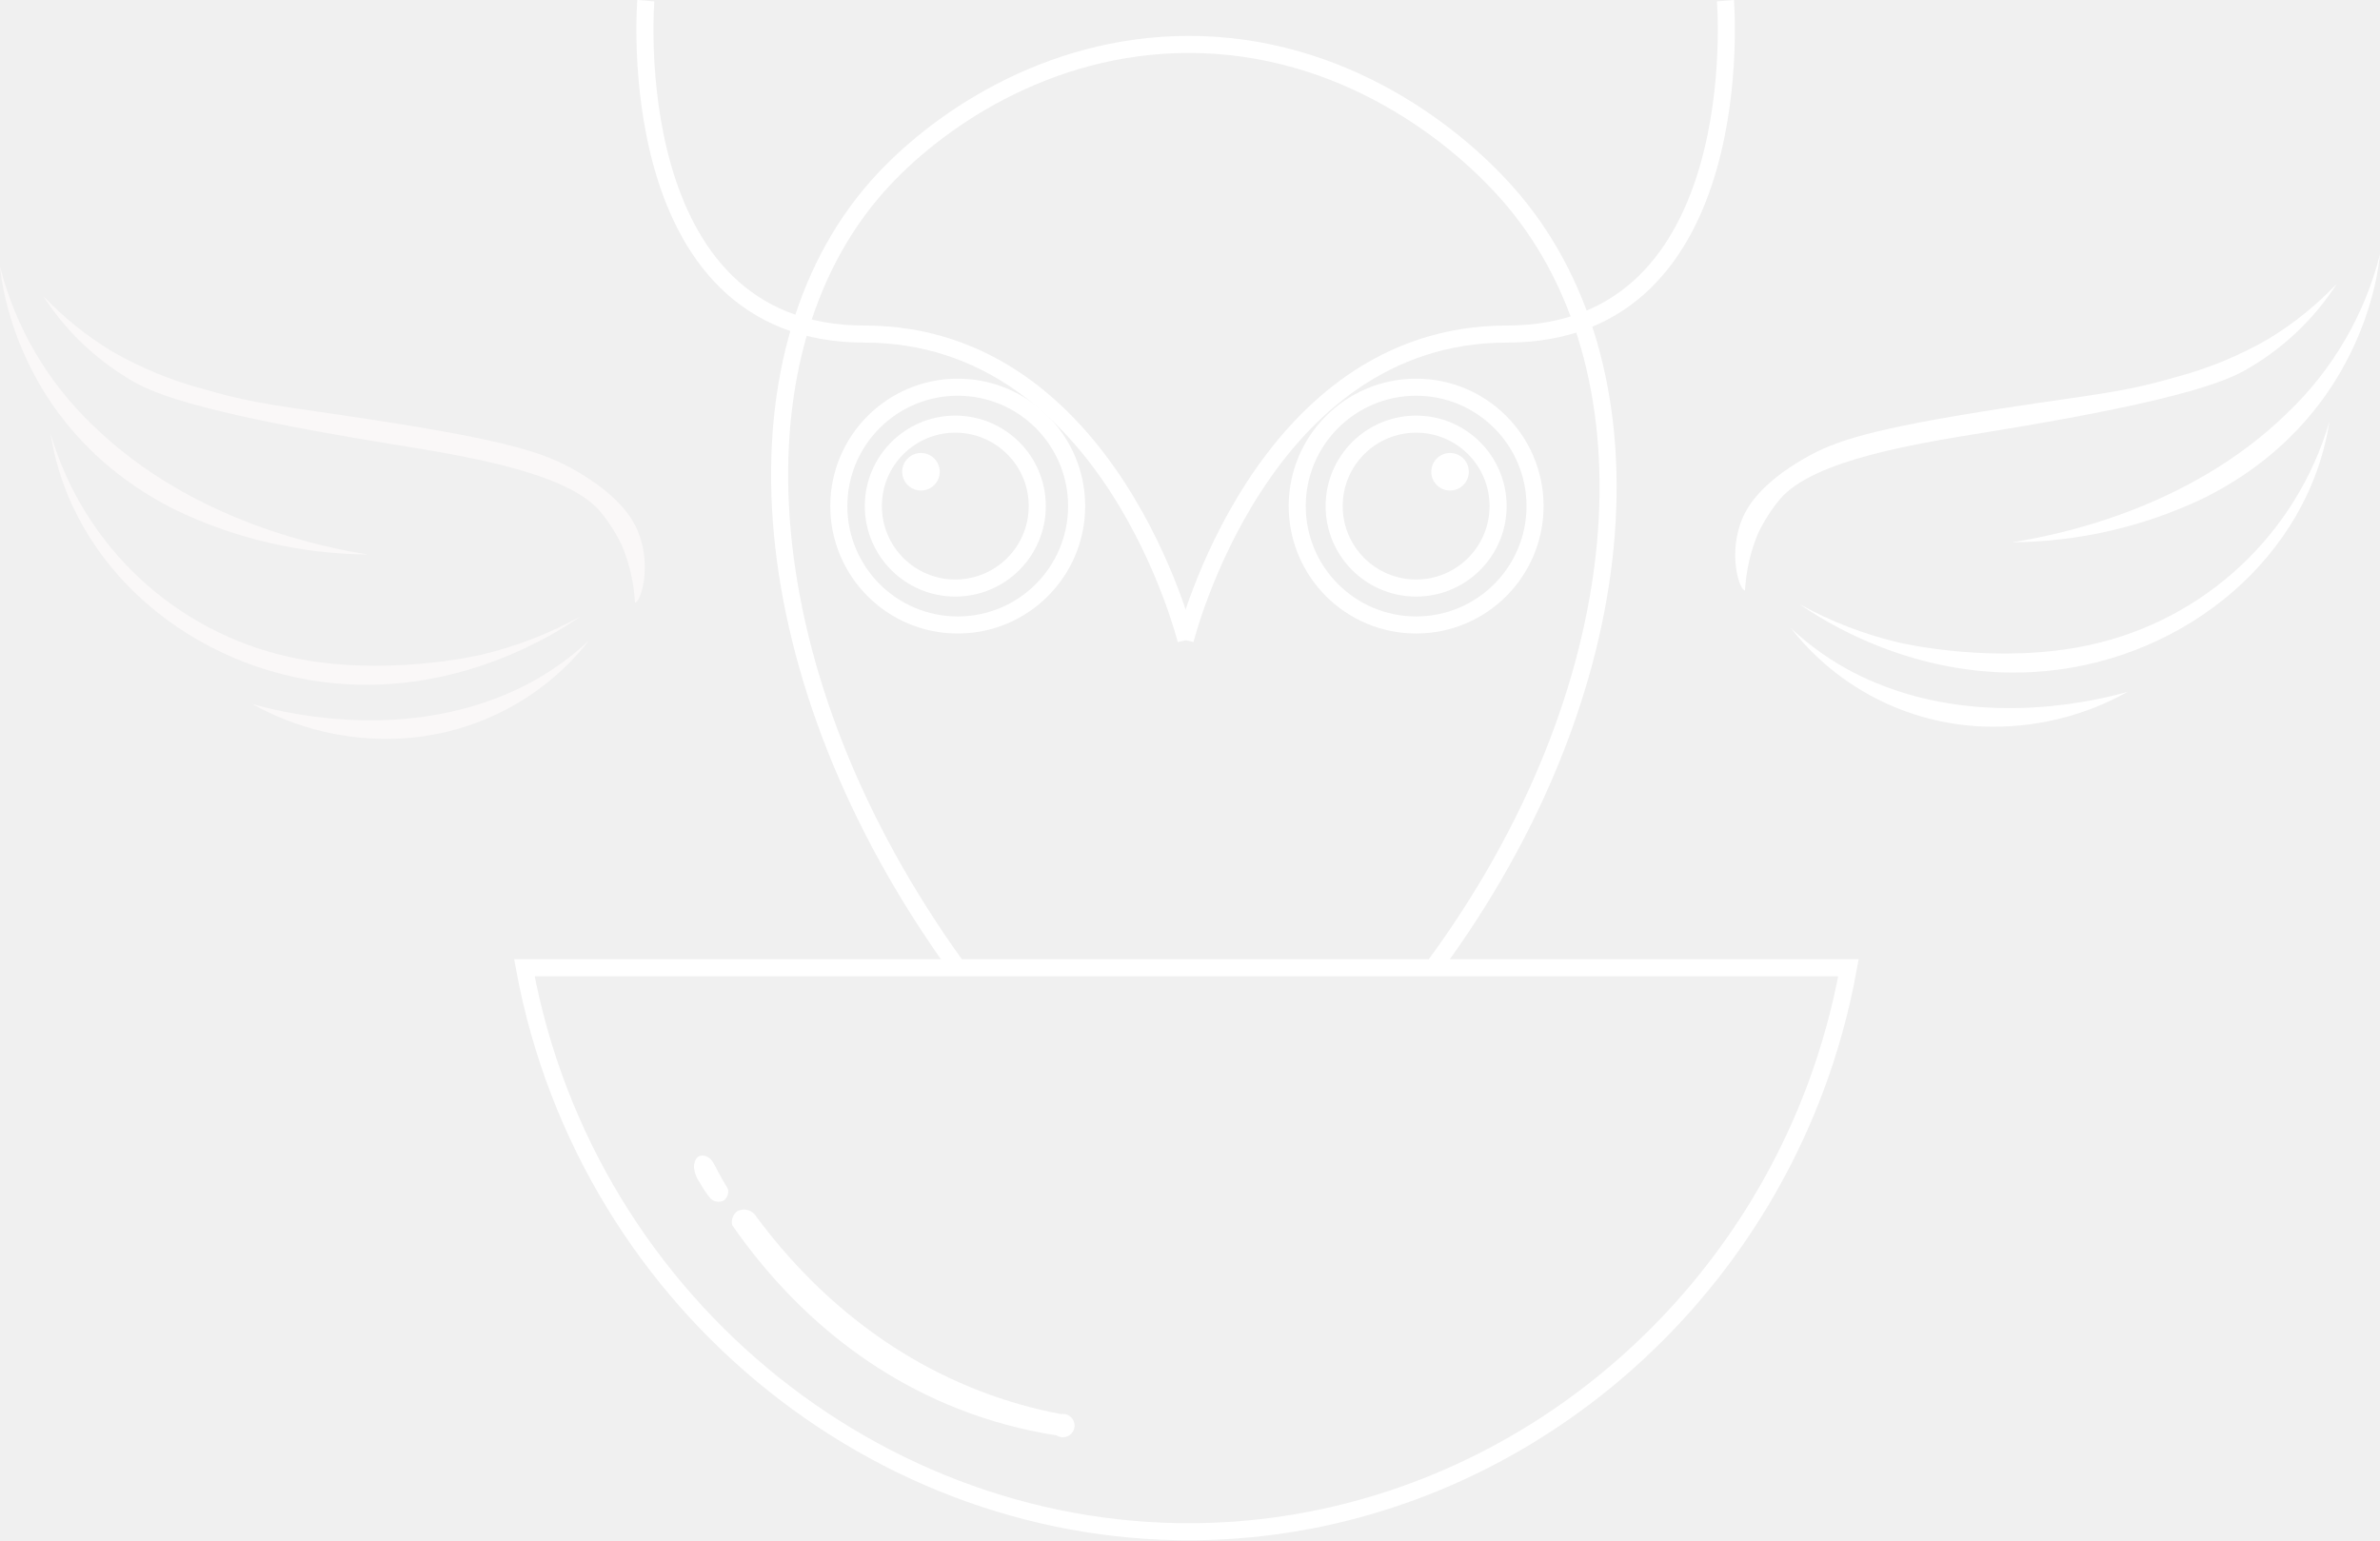
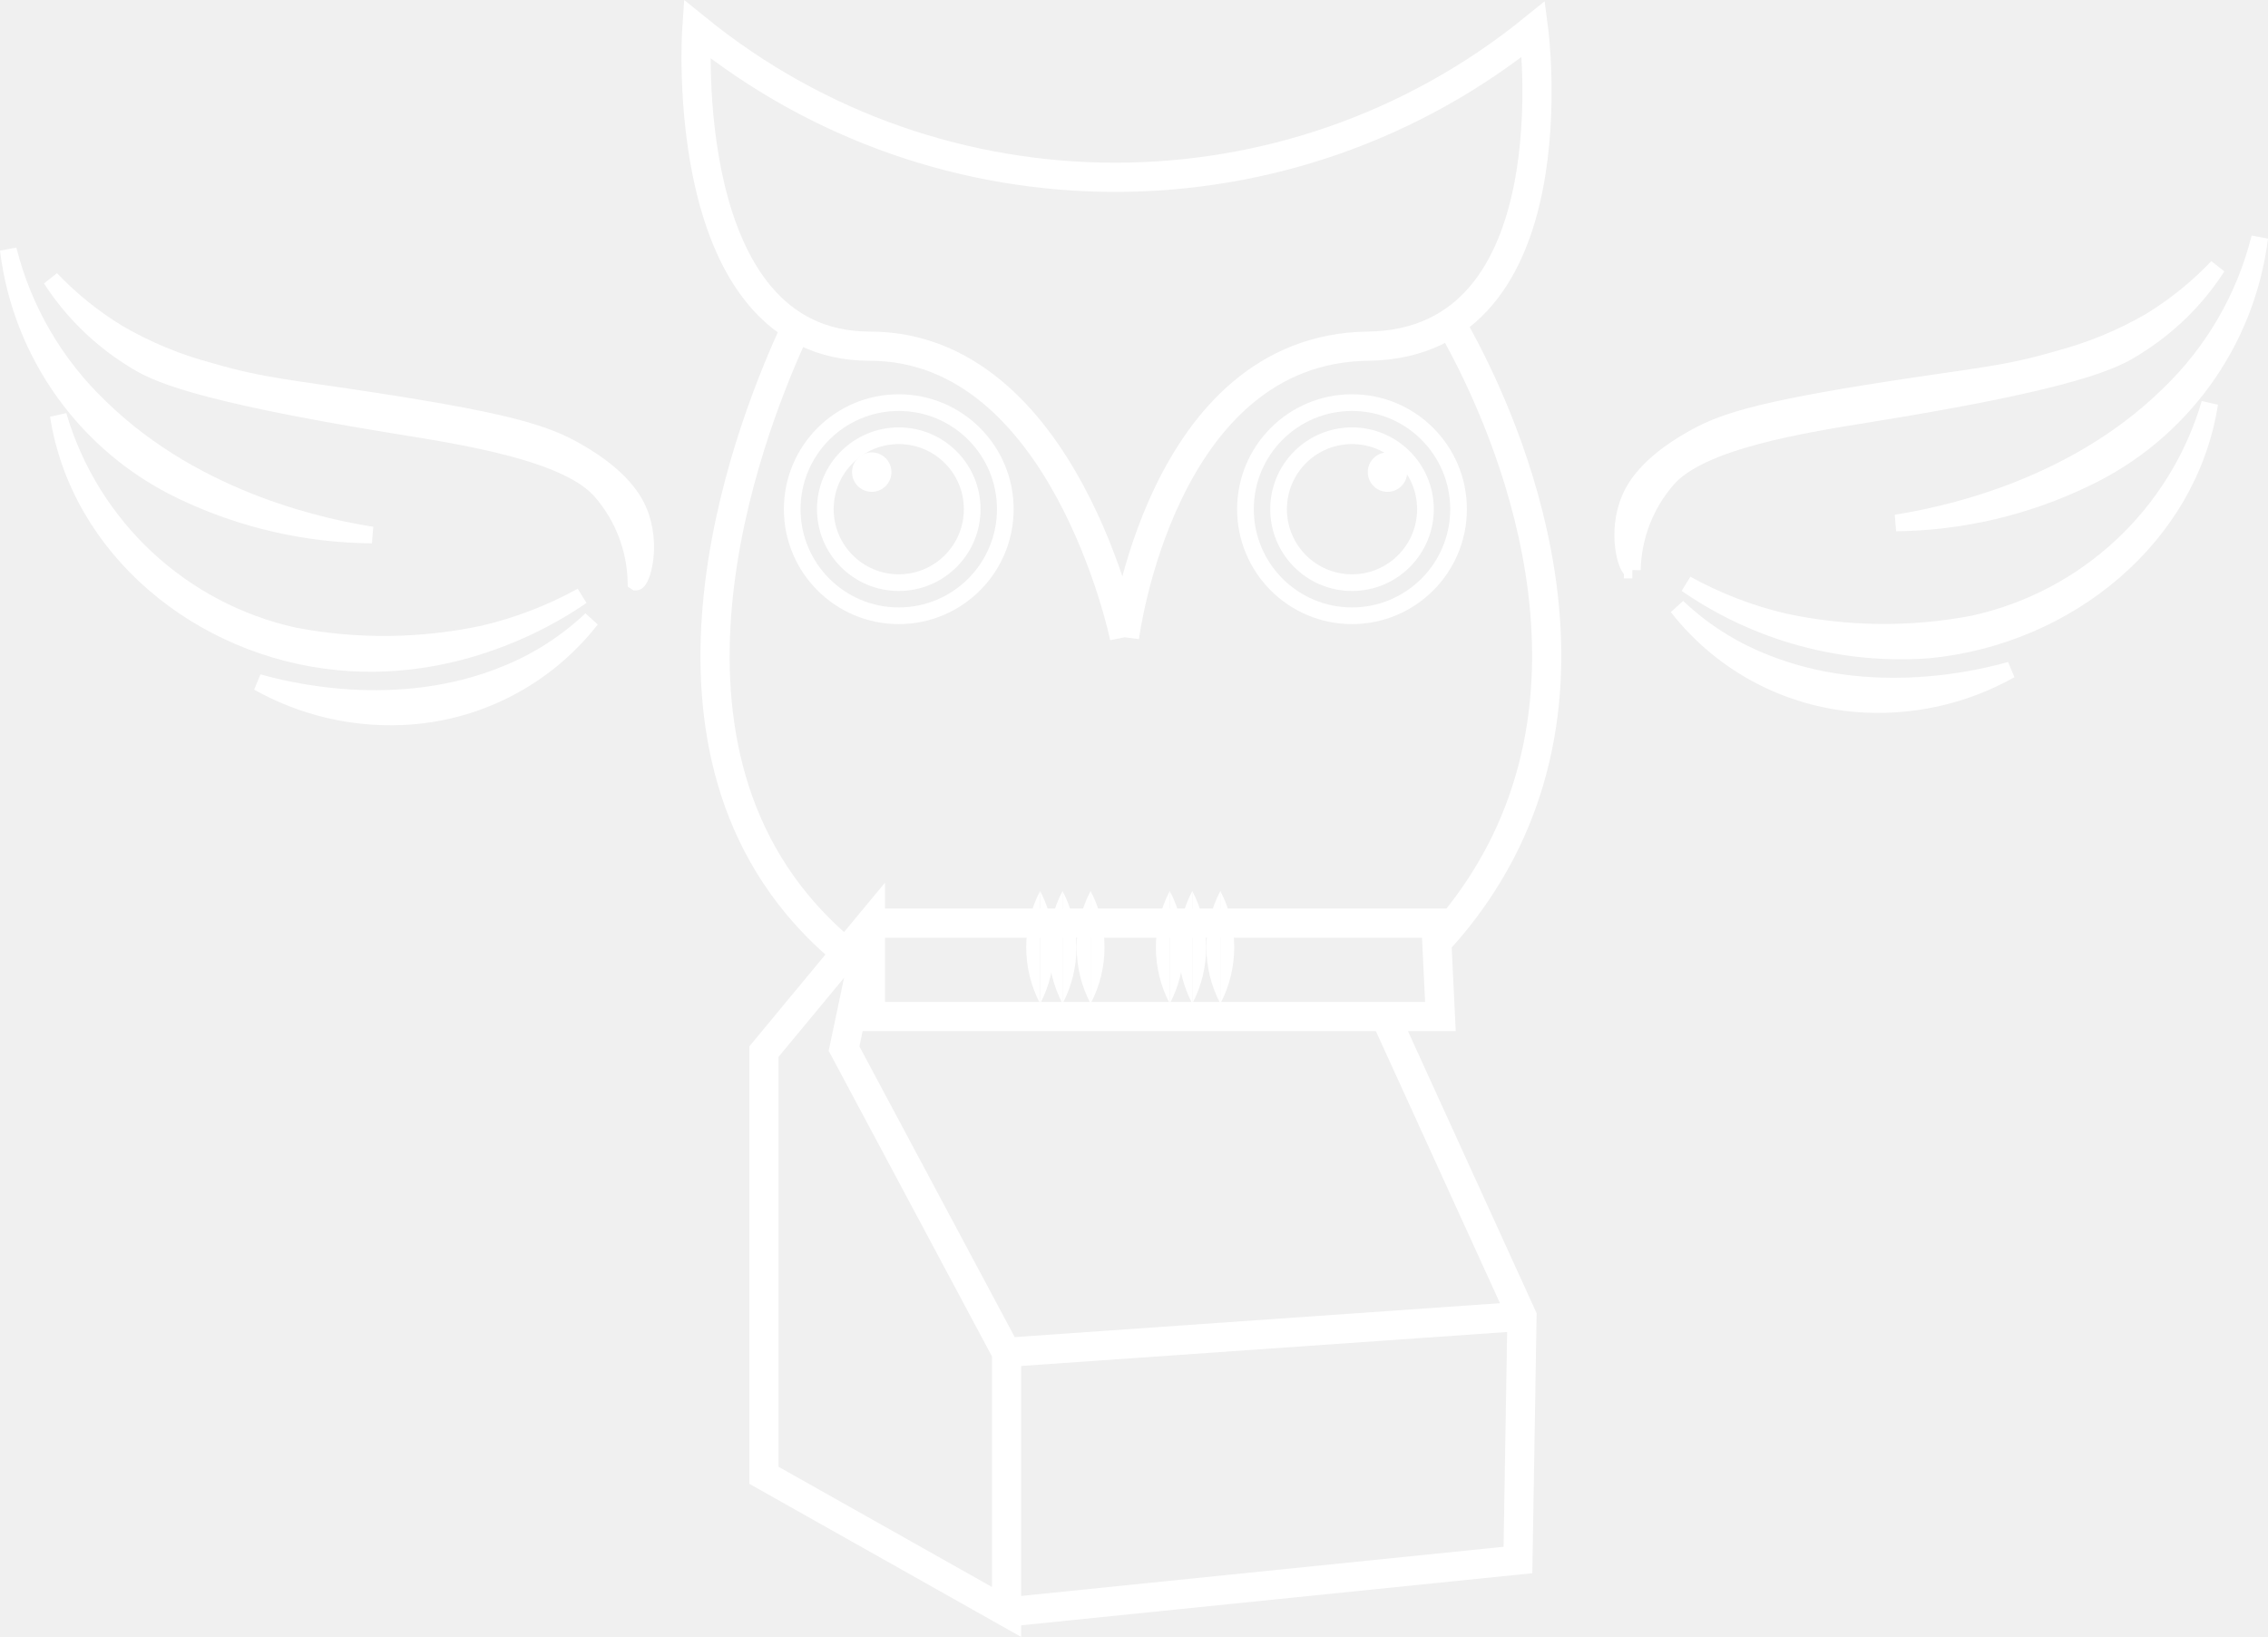
- <svg xmlns="http://www.w3.org/2000/svg" width="278.893" height="180.541" viewBox="0 0 278.893 180.541">
-   <g id="Group_83" data-name="Group 83" transform="translate(-324.849 -353.846)">
-     <circle id="Ellipse_16" data-name="Ellipse 16" cx="13.934" cy="13.934" r="13.934" transform="translate(423.143 399.228)" fill="none" stroke="#fff" stroke-miterlimit="10" stroke-width="2" />
-     <circle id="Ellipse_17" data-name="Ellipse 17" cx="13.934" cy="13.934" r="13.934" transform="translate(476.86 399.228)" fill="none" stroke="#fff" stroke-miterlimit="10" stroke-width="2" />
-     <path id="Path_110" data-name="Path 110" d="M9.605,0A9.605,9.605,0,1,1,0,9.605,9.605,9.605,0,0,1,9.605,0Z" transform="translate(481.188 403.557)" fill="none" stroke="#fff" stroke-width="2" />
-     <g id="Group_80" data-name="Group 80" transform="translate(386.297 353.928)">
-       <path id="Path_96" data-name="Path 96" d="M414.117,465.985c-24.481-33.81-27.107-71.579-9.381-91.585,6.6-7.446,19.708-16.6,36.422-16.634,18.17-.033,31.754,10.737,38.079,18.244,17.352,20.6,14.54,57.584-9.381,89.975" transform="translate(-363.369 -352.642)" fill="none" stroke="#fff" stroke-miterlimit="10" stroke-width="2" />
-       <path id="Path_97" data-name="Path 97" d="M381.56,353.928S378.357,393,407.177,393s37.685,35.864,37.685,35.864" transform="translate(-367.33 -353.928)" fill="none" stroke="#fff" stroke-miterlimit="10" stroke-width="2" />
-       <path id="Path_98" data-name="Path 98" d="M492.182,353.928S495.385,393,466.565,393,428.88,428.86,428.88,428.86" transform="translate(-351.44 -353.928)" fill="none" stroke="#fff" stroke-miterlimit="10" stroke-width="2" />
-       <path id="Path_99" data-name="Path 99" d="M370.875,438.825c7.354,40.008,43.192,68.156,82.036,65.985,30.951-1.729,58.125-22.389,69.175-51.7a81.516,81.516,0,0,0,3.944-14.281Z" transform="translate(-370.875 -325.482)" fill="none" stroke="#fff" stroke-miterlimit="10" stroke-width="2" />
+ <svg xmlns="http://www.w3.org/2000/svg" width="272.016" height="196.275" viewBox="0 0 272.016 196.275">
+   <g id="Group_92" data-name="Group 92" transform="translate(-51.007 -155.212)">
+     <path id="Path_116" data-name="Path 116" d="M451.031,432.593c-.689,0-2.053-4.431-.3-8.551.513-1.216,2-4.053,7.335-7.092,3.553-2.04,7.565-3.485,23.924-6.011,10.55-1.635,13.712-1.77,20.1-3.634a44.943,44.943,0,0,0,11-4.526,39.406,39.406,0,0,0,8.105-6.538,31.167,31.167,0,0,1-9.848,9.645c-2.4,1.527-6.754,3.918-31.368,7.9-8.376,1.351-20.831,3.269-24.816,8a17.143,17.143,0,0,0-4.134,10.807Z" transform="translate(-204.245 -209.031)" fill="#fff" stroke="#fff" stroke-width="2" />
+     <path id="Path_117" data-name="Path 117" d="M494.663,433.982c-2.986.851-16.643,4.444-29.855-1.054a32.44,32.44,0,0,1-10.078-6.5A30.366,30.366,0,0,0,477.412,438.1,32.42,32.42,0,0,0,494.663,433.982Z" transform="translate(-202.541 -198.437)" fill="#fff" stroke="#fff" stroke-width="2" />
+     <path id="Path_118" data-name="Path 118" d="M518.293,408.36A38.012,38.012,0,0,1,489.924,434.8a57.108,57.108,0,0,1-22.7-.27,46.047,46.047,0,0,1-11.7-4.512,45.222,45.222,0,0,0,29.112,7.9C501.406,436.27,515.807,424.314,518.293,408.36Z" transform="translate(-202.26 -204.778)" fill="#fff" stroke="#fff" stroke-width="2" />
+     <path id="Path_119" data-name="Path 119" d="M517.76,393.64a39.257,39.257,0,0,1-11.01,18.913c-11.82,11.537-27.707,14.536-32.611,15.306a53.649,53.649,0,0,0,22.709-5.336A37.015,37.015,0,0,0,517.76,393.64Z" transform="translate(-195.729 -209.943)" fill="#fff" stroke="#fff" stroke-width="2" />
+     <path id="Path_120" data-name="Path 120" d="M380.5,433.663c.689,0,2.053-4.431.311-8.551-.527-1.216-2.013-4.053-7.349-7.092-3.553-2.04-7.565-3.485-23.924-6.012-10.551-1.635-13.712-1.77-20.1-3.634a44.4,44.4,0,0,1-11-4.539,39.1,39.1,0,0,1-8.105-6.525,31.182,31.182,0,0,0,9.848,9.645c2.4,1.526,6.754,3.9,31.368,7.9,8.376,1.351,20.831,3.269,24.816,8a17.146,17.146,0,0,1,4.134,10.807Z" transform="translate(-253.21 -208.655)" fill="#fff" stroke="#fff" stroke-width="2" />
+     <path id="Path_121" data-name="Path 121" d="M328.73,435.081c2.985.851,16.643,4.444,29.855-1.054a32.44,32.44,0,0,0,10.078-6.5A30.38,30.38,0,0,1,345.981,439.2,32.42,32.42,0,0,1,328.73,435.081Z" transform="translate(-246.753 -198.051)" fill="#fff" stroke="#fff" stroke-width="2" />
+     <path id="Path_122" data-name="Path 122" d="M310.98,409.43a38.012,38.012,0,0,0,28.369,26.437,57.359,57.359,0,0,0,22.7-.27,46.411,46.411,0,0,0,11.712-4.512c-2.242,1.567-13.833,9.348-29.125,7.9C327.866,437.394,313.466,425.384,310.98,409.43Z" transform="translate(-252.982 -204.402)" fill="#fff" stroke="#fff" stroke-width="2" />
+     <path id="Path_123" data-name="Path 123" d="M306.54,394.71a39.313,39.313,0,0,0,11.023,18.913c11.807,11.537,27.693,14.536,32.6,15.306a53.654,53.654,0,0,1-22.709-5.228A37.057,37.057,0,0,1,306.54,394.71Z" transform="translate(-254.54 -209.568)" fill="#fff" stroke="#fff" stroke-width="2" />
+     <circle id="Ellipse_18" data-name="Ellipse 18" cx="12.779" cy="12.779" r="12.779" transform="translate(146.022 203.488)" fill="none" stroke="#fff" stroke-miterlimit="10" stroke-width="2" />
+     <circle id="Ellipse_19" data-name="Ellipse 19" cx="12.779" cy="12.779" r="12.779" transform="translate(200.382 203.488)" fill="none" stroke="#fff" stroke-miterlimit="10" stroke-width="2" />
+     <circle id="Ellipse_20" data-name="Ellipse 20" cx="8.808" cy="8.808" r="8.808" transform="translate(149.994 207.459)" fill="none" stroke="#fff" stroke-miterlimit="10" stroke-width="2" />
+     <circle id="Ellipse_21" data-name="Ellipse 21" cx="2.364" cy="2.364" r="2.364" transform="translate(153.196 209.459)" fill="#fff" />
+     <circle id="Ellipse_22" data-name="Ellipse 22" cx="8.808" cy="8.808" r="8.808" transform="translate(204.354 207.459)" fill="none" stroke="#fff" stroke-miterlimit="10" stroke-width="2" />
+     <circle id="Ellipse_23" data-name="Ellipse 23" cx="2.364" cy="2.364" r="2.364" transform="translate(215.053 209.459)" fill="#fff" />
+     <g id="Group_90" data-name="Group 90" transform="translate(174.089 262.049)">
+       <path id="Path_124" data-name="Path 124" d="M400.573,451.64a14.52,14.52,0,0,0,0,13.509" transform="translate(-396.218 -451.64)" fill="#fff" />
+       <path id="Path_125" data-name="Path 125" d="M400.14,451.64a14.482,14.482,0,0,1,0,13.509" transform="translate(-395.785 -451.64)" fill="#fff" />
+       <path id="Path_126" data-name="Path 126" d="M403.063,451.64a14.52,14.52,0,0,0,0,13.509" transform="translate(-395.344 -451.64)" fill="#fff" />
+       <path id="Path_127" data-name="Path 127" d="M402.63,451.64a14.481,14.481,0,0,1,0,13.509" transform="translate(-394.911 -451.64)" fill="#fff" />
+       <path id="Path_128" data-name="Path 128" d="M398.583,451.64a14.52,14.52,0,0,0,0,13.509" transform="translate(-396.916 -451.64)" fill="#fff" />
+       <path id="Path_129" data-name="Path 129" d="M398.15,451.64a14.52,14.52,0,0,1,0,13.509" transform="translate(-396.483 -451.64)" fill="#fff" />
    </g>
-     <path id="Path_100" data-name="Path 100" d="M427.129,486.527a54.321,54.321,0,0,1-11.45-3.088c-14.2-5.562-22.6-15.831-26.553-21.557a1.584,1.584,0,0,1,.581-1.622,1.659,1.659,0,0,1,2.25.644c4.372,5.893,12.759,15.245,26.207,20.426a55.026,55.026,0,0,0,9.475,2.7,1.368,1.368,0,1,1-.51,2.494Z" transform="translate(21.526 35.554)" fill="#fff" />
-     <path id="Path_101" data-name="Path 101" d="M389.748,459.234a1.352,1.352,0,0,1-.483,1.347,1.333,1.333,0,0,1-1.67-.359,12.588,12.588,0,0,1-1.124-1.689,3.807,3.807,0,0,1-.713-1.869c0-.093.025-1.053.661-1.3a1.218,1.218,0,0,1,.981.134c.509.292.7.79,1.247,1.82C388.885,457.765,389.252,458.432,389.748,459.234Z" transform="translate(20.408 33.966)" fill="#fff" />
-     <g id="Group_81" data-name="Group 81" transform="translate(528.185 383.646)">
-       <path id="Path_102" data-name="Path 102" d="M478.3,414.718c-.678,0-2.033-4.379-.3-8.452.514-1.208,1.979-3.985,7.252-7.014,3.509-2.016,7.483-3.443,23.647-5.937,10.431-1.61,13.548-1.753,19.87-3.594a44.262,44.262,0,0,0,10.867-4.478,38.766,38.766,0,0,0,8.009-6.459,30.69,30.69,0,0,1-9.737,9.531c-2.378,1.515-6.723,3.87-31,7.811-8.283,1.344-20.589,3.236-24.528,7.914a19.65,19.65,0,0,0-2.522,3.924A20.313,20.313,0,0,0,478.3,414.718Z" transform="translate(-477.153 -375.319)" fill="#fff" />
-       <path id="Path_103" data-name="Path 103" d="M521.514,416.47c-2.953.838-16.449,4.391-29.5-1.037a32.475,32.475,0,0,1-9.969-6.423,30.037,30.037,0,0,0,22.418,11.526A32.146,32.146,0,0,0,521.514,416.47Z" transform="translate(-475.516 -365.191)" fill="#fff" />
-       <path id="Path_104" data-name="Path 104" d="M544.867,390.9a37.583,37.583,0,0,1-28.027,26.137c-10.835,2.392-21.952-.16-22.42-.271a45.593,45.593,0,0,1-11.572-4.462c2.216,1.547,13.666,9.237,28.779,7.807C528.183,418.548,542.409,406.672,544.867,390.9Z" transform="translate(-475.245 -371.257)" fill="#fff" />
-       <path id="Path_105" data-name="Path 105" d="M544.569,376.188a38.828,38.828,0,0,1-10.894,18.632c-11.673,11.4-27.378,14.367-32.222,15.126a52.992,52.992,0,0,0,22.444-5.168C542.349,395.6,544.355,378.412,544.569,376.188Z" transform="translate(-469.012 -376.188)" fill="#fff" />
+     <g id="Group_89" data-name="Group 89" transform="translate(189.638 262.049)">
+       <path id="Path_130" data-name="Path 130" d="M412.093,451.64a14.52,14.52,0,0,0,0,13.509" transform="translate(-407.724 -451.64)" fill="#fff" />
+       <path id="Path_131" data-name="Path 131" d="M411.66,451.64a14.52,14.52,0,0,1,0,13.509" transform="translate(-407.292 -451.64)" fill="#fff" />
+       <path id="Path_132" data-name="Path 132" d="M414.583,451.64a14.521,14.521,0,0,0,0,13.509" transform="translate(-406.851 -451.64)" fill="#fff" />
+       <path id="Path_133" data-name="Path 133" d="M414.15,451.64a14.52,14.52,0,0,1,0,13.509" transform="translate(-406.418 -451.64)" fill="#fff" />
+       <path id="Path_134" data-name="Path 134" d="M410.093,451.64a14.52,14.52,0,0,0,0,13.509" transform="translate(-408.426 -451.64)" fill="#fff" />
+       <path id="Path_135" data-name="Path 135" d="M409.66,451.64a14.482,14.482,0,0,1,0,13.509" transform="translate(-407.993 -451.64)" fill="#fff" />
    </g>
-     <g id="Group_82" data-name="Group 82" transform="translate(324.849 385.075)">
-       <path id="Path_106" data-name="Path 106" d="M397.99,415.787c.677,0,2.033-4.378.3-8.452-.514-1.207-1.979-3.984-7.253-7.014-3.509-2.016-7.482-3.443-23.645-5.937-10.431-1.61-13.548-1.753-19.87-3.594a44.224,44.224,0,0,1-10.869-4.478,38.666,38.666,0,0,1-8.009-6.459,30.726,30.726,0,0,0,9.737,9.531c2.379,1.515,6.723,3.872,31,7.811,8.284,1.346,20.591,3.236,24.528,7.914a19.621,19.621,0,0,1,2.523,3.924A20.354,20.354,0,0,1,397.99,415.787Z" transform="translate(-323.579 -376.389)" fill="#faf8f8" />
-       <path id="Path_107" data-name="Path 107" d="M346.99,417.541c2.953.838,16.448,4.39,29.5-1.039a32.475,32.475,0,0,0,9.969-6.423A30.032,30.032,0,0,1,364.045,421.6,32.149,32.149,0,0,1,346.99,417.541Z" transform="translate(-317.43 -366.261)" fill="#faf8f8" />
-       <path id="Path_108" data-name="Path 108" d="M329.3,391.973a37.576,37.576,0,0,0,28.026,26.137c10.837,2.392,21.954-.159,22.421-.271a45.506,45.506,0,0,0,11.571-4.462c-2.215,1.549-13.664,9.237-28.777,7.807C345.978,419.618,331.752,407.741,329.3,391.973Z" transform="translate(-323.359 -372.328)" fill="#faf8f8" />
-       <path id="Path_109" data-name="Path 109" d="M324.849,377.258a38.838,38.838,0,0,0,10.893,18.631c11.674,11.4,27.378,14.367,32.223,15.126a52.972,52.972,0,0,1-22.444-5.168C327.069,396.667,325.061,379.481,324.849,377.258Z" transform="translate(-324.849 -377.258)" fill="#faf8f8" />
+     <path id="Path_136" data-name="Path 136" d="M386.355,454.49h67.869l.54,11.2H386.4v-11.2L373.63,469.9V520.7l29.1,16.386V506.013l-19.493-36.474,3.161-14.995" transform="translate(-230.999 -188.591)" fill="none" stroke="#fff" stroke-miterlimit="10" stroke-width="3.5" />
+     <path id="Path_137" data-name="Path 137" d="M440.6,462.78q8.186,17.98,16.4,35.947l-.486,29.22L395.14,534.2" transform="translate(-223.451 -185.682)" fill="none" stroke="#fff" stroke-miterlimit="10" stroke-width="3.5" />
+     <path id="Path_138" data-name="Path 138" d="M457,489.39l-61.858,4.323" transform="translate(-223.451 -176.345)" fill="none" stroke="#fff" stroke-miterlimit="10" stroke-width="3.5" />
+     <g id="Group_91" data-name="Group 91" transform="translate(0 10)">
+       <path id="Path_139" data-name="Path 139" d="M418.986,448.065s-7.187-34.907-30.544-34.907-20.75-38.028-20.75-38.028a79.7,79.7,0,0,0,100.358,0s5,37.717-19.858,38.028-29.206,34.907-29.206,34.907" transform="translate(-233.112 -226.438)" fill="none" stroke="#fff" stroke-miterlimit="10" stroke-width="3.5" />
+       <path id="Path_140" data-name="Path 140" d="M385.716,477.245a42.763,42.763,0,0,1-6.606-6.417c-20.2-24.411-3.553-61.8,0-69.369" transform="translate(-232.521 -217.199)" fill="none" stroke="#fff" stroke-miterlimit="10" stroke-width="3.5" />
+       <path id="Path_141" data-name="Path 141" d="M435.214,401.46c2.837,4.985,19.439,35.042,6.417,61.912a49.693,49.693,0,0,1-8.281,12.036" transform="translate(-210.043 -217.199)" fill="none" stroke="#fff" stroke-miterlimit="10" stroke-width="3.5" />
    </g>
-     <path id="Path_112" data-name="Path 112" d="M9.605,0A9.605,9.605,0,1,1,0,9.605,9.605,9.605,0,0,1,9.605,0Z" transform="translate(427.188 403.557)" fill="none" stroke="#fff" stroke-width="2" />
-     <path id="Path_113" data-name="Path 113" d="M2.2,0A2.2,2.2,0,1,1,0,2.2,2.2,2.2,0,0,1,2.2,0Z" transform="translate(430.569 406.938)" fill="#fff" />
-     <path id="Path_114" data-name="Path 114" d="M2.2,0A2.2,2.2,0,1,1,0,2.2,2.2,2.2,0,0,1,2.2,0Z" transform="translate(492.569 406.938)" fill="#fff" />
  </g>
</svg>
